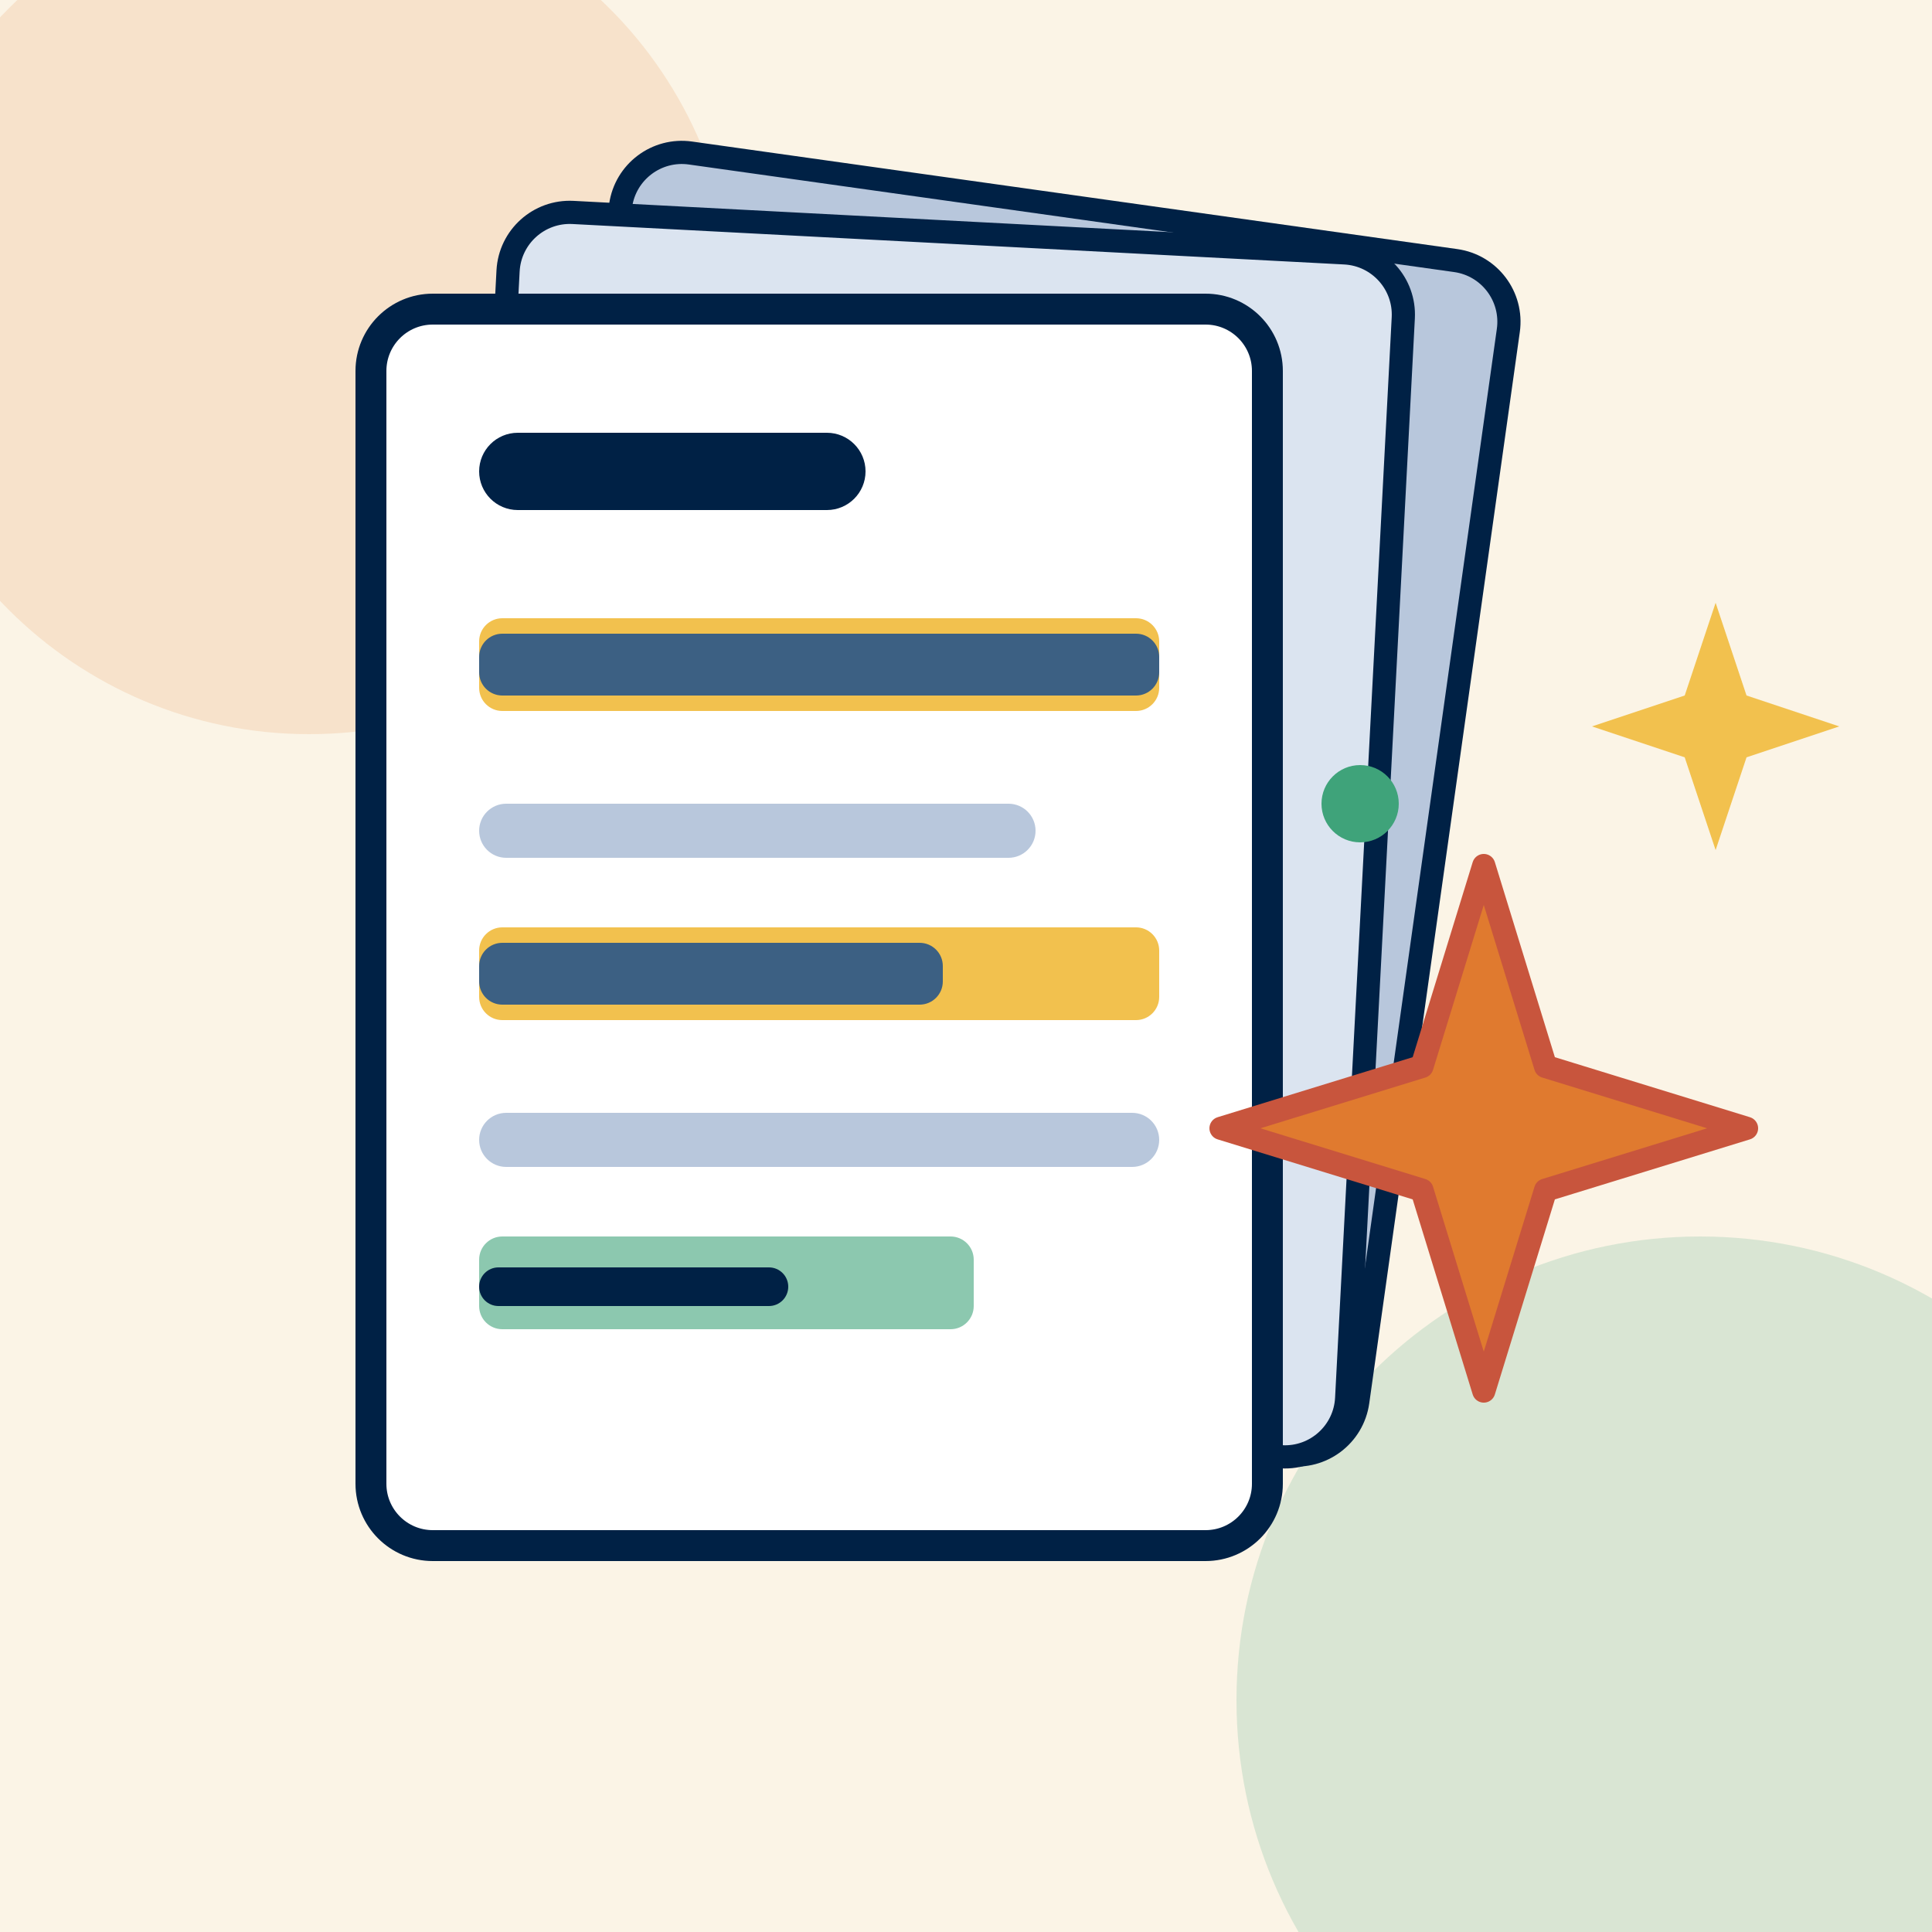
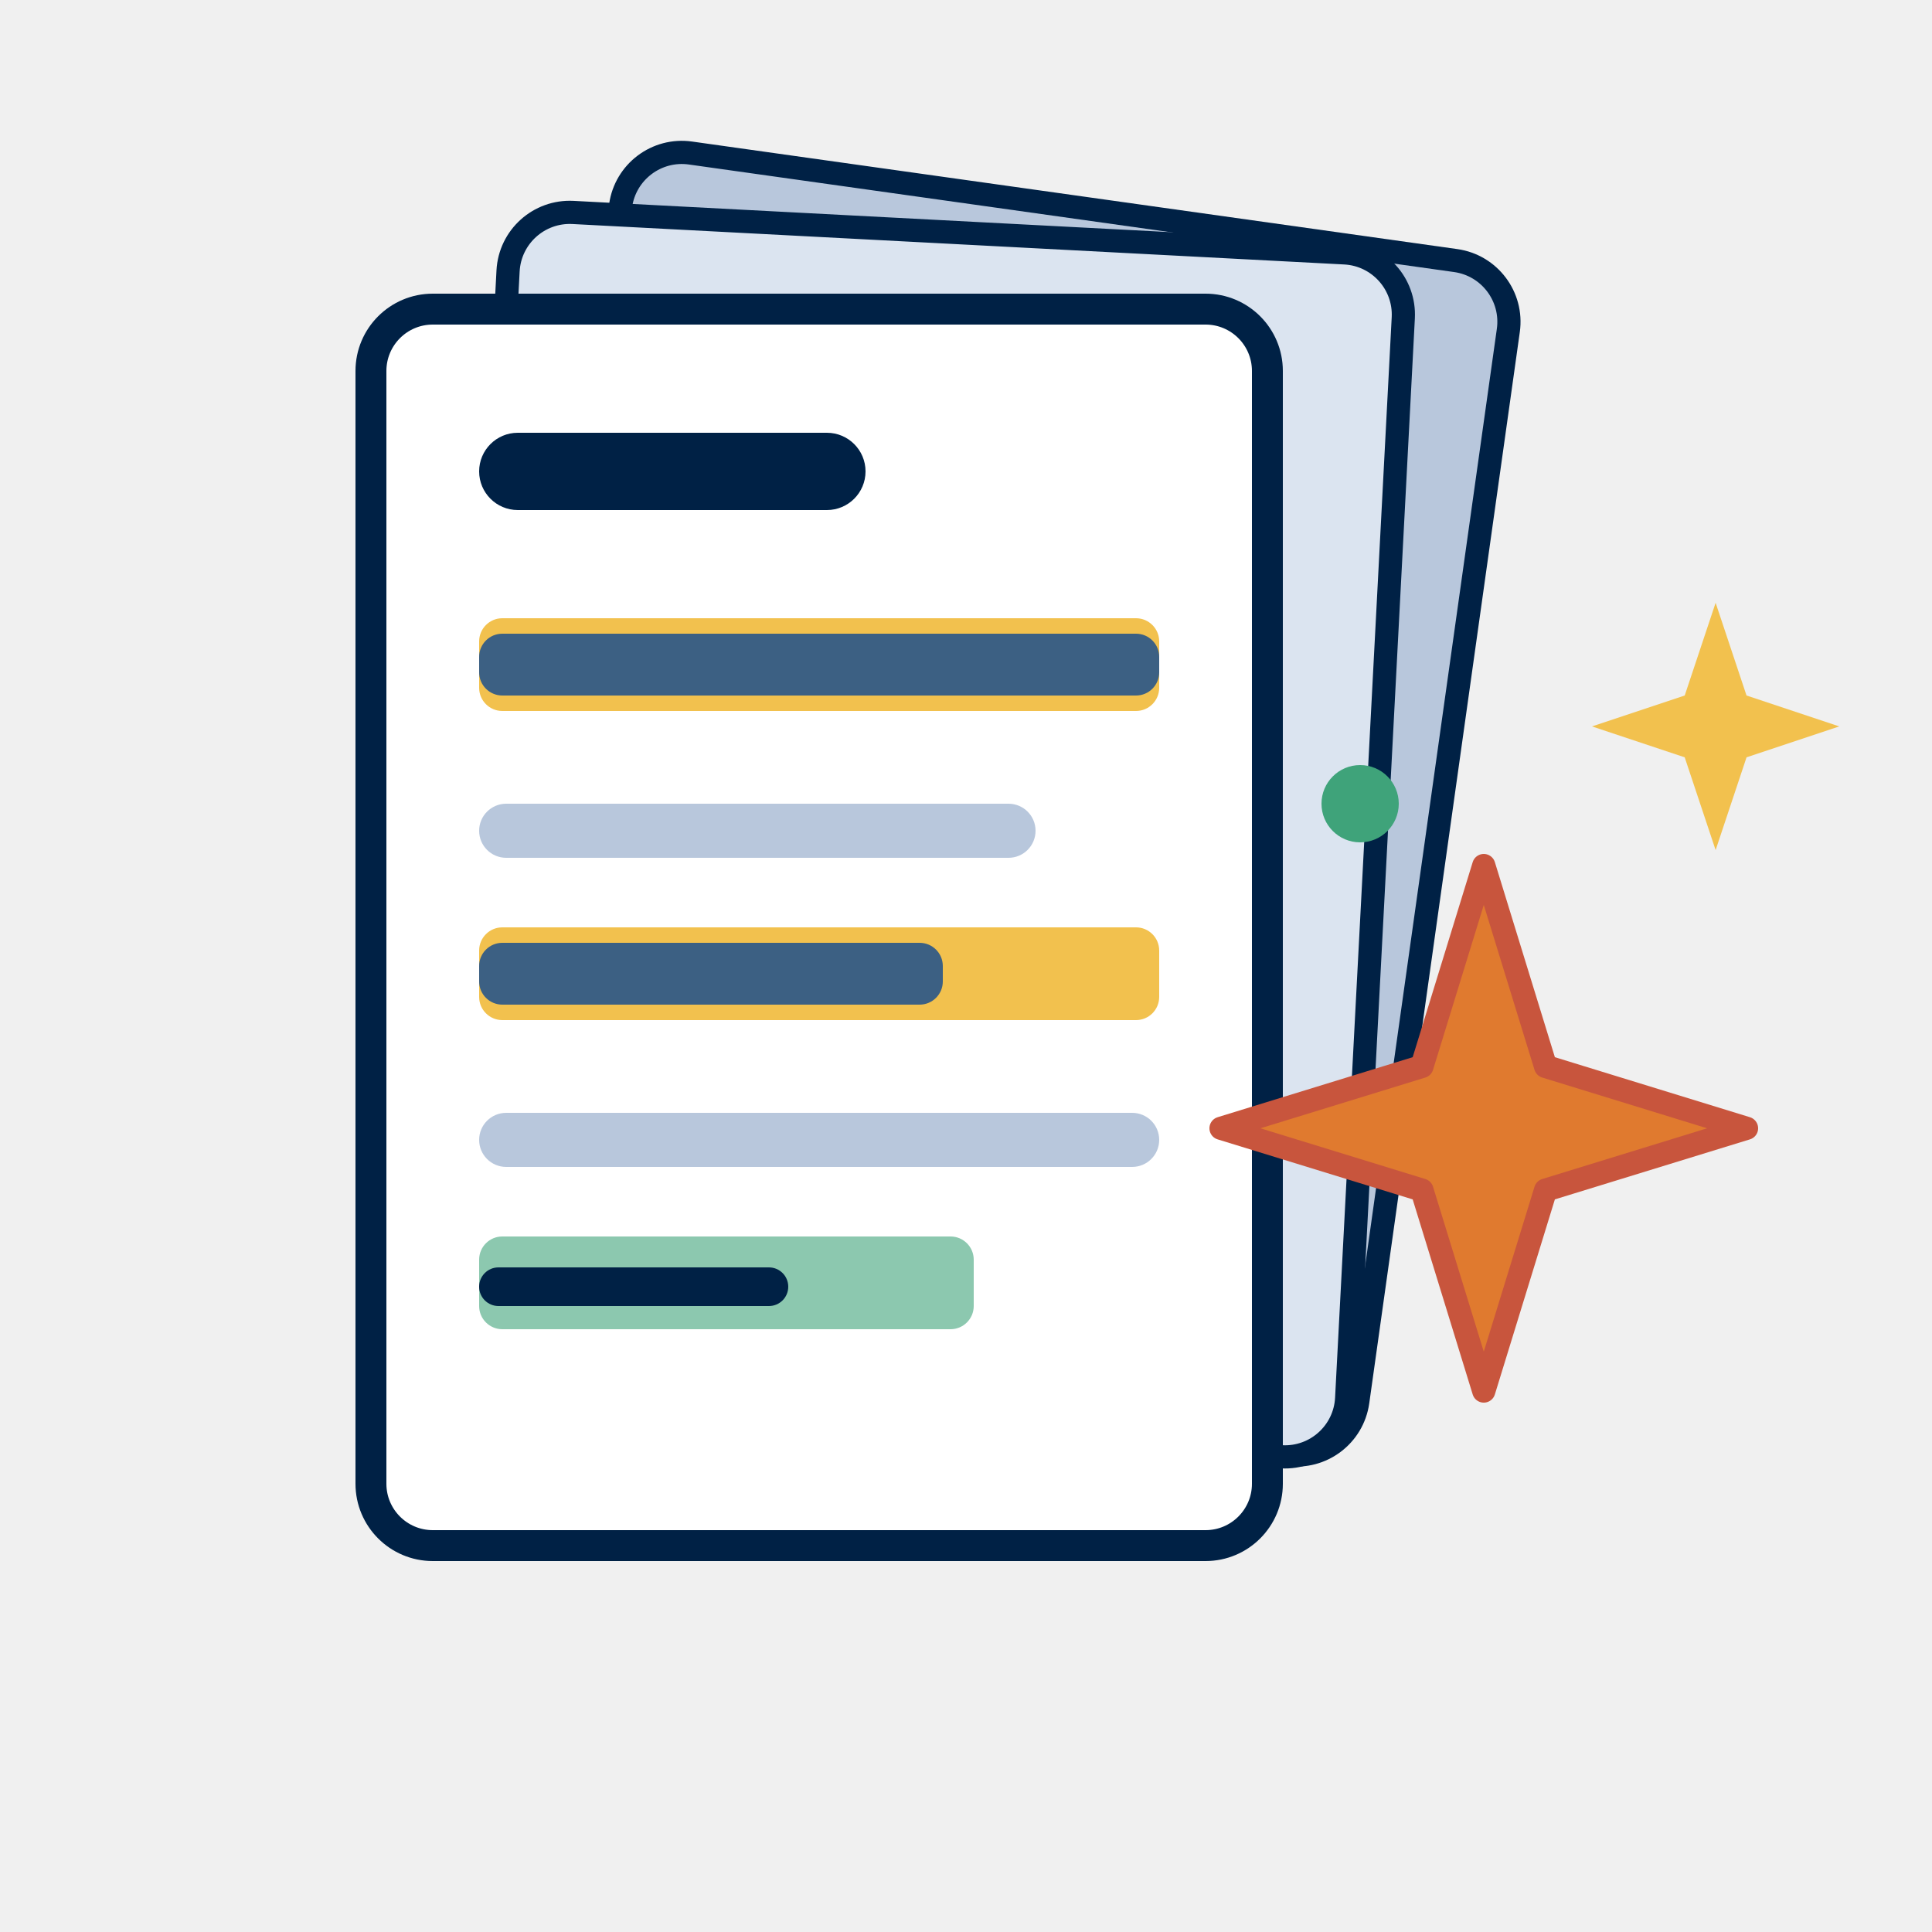
<svg xmlns="http://www.w3.org/2000/svg" viewBox="0 0 250 250" width="250" height="250">
-   <rect width="250" height="250" fill="#fbf4e6" />
-   <circle cx="40" cy="40" r="55" fill="#e07a2f" opacity="0.15" />
-   <circle cx="220" cy="220" r="60" fill="#3fa37a" opacity="0.18" />
  <rect x="70" y="26" width="116" height="156" rx="8" fill="#b8c7dc" stroke="#002145" stroke-width="3" transform="rotate(8 128 104)" />
  <rect x="62" y="30" width="116" height="156" rx="8" fill="#dbe4f0" stroke="#002145" stroke-width="3" transform="rotate(3 120 108)" />
  <rect x="48" y="40" width="116" height="160" rx="8" fill="#ffffff" stroke="#002145" stroke-width="4" />
  <rect x="62" y="56" width="50" height="10" rx="5" fill="#002145" />
  <rect x="62" y="80" width="88" height="12" rx="3" fill="#f2c14e" />
  <rect x="62" y="82" width="88" height="8" rx="3" fill="#1c4f8c" opacity="0.85" />
  <rect x="62" y="104" width="72" height="7" rx="3.5" fill="#b8c7dc" />
  <rect x="62" y="120" width="88" height="12" rx="3" fill="#f2c14e" />
  <rect x="62" y="122" width="60" height="8" rx="3" fill="#1c4f8c" opacity="0.85" />
  <rect x="62" y="144" width="88" height="7" rx="3.5" fill="#b8c7dc" />
  <rect x="62" y="160" width="64" height="12" rx="3" fill="#3fa37a" opacity="0.6" />
  <rect x="62" y="164" width="40" height="5" rx="2.5" fill="#002145" />
  <path d="M192 112 L200 138 L226 146 L200 154 L192 180 L184 154 L158 146 L184 138 Z" fill="#e07a2f" stroke="#c8553d" stroke-width="3" stroke-linejoin="round" />
  <path d="M222 78 L226 90 L238 94 L226 98 L222 110 L218 98 L206 94 L218 90 Z" fill="#f2c14e" />
  <circle cx="176" cy="104" r="5" fill="#3fa37a" />
</svg>
